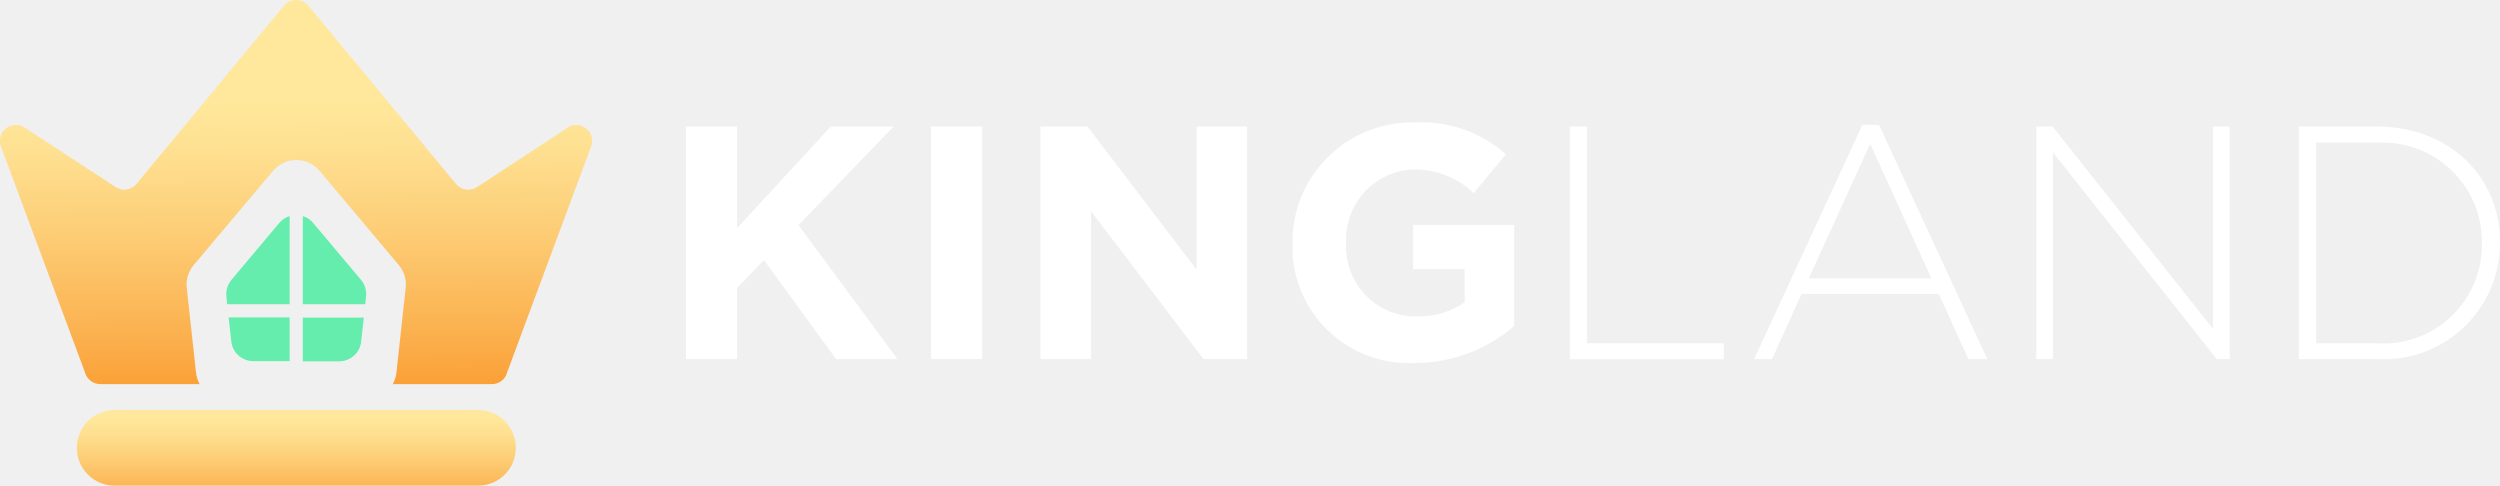
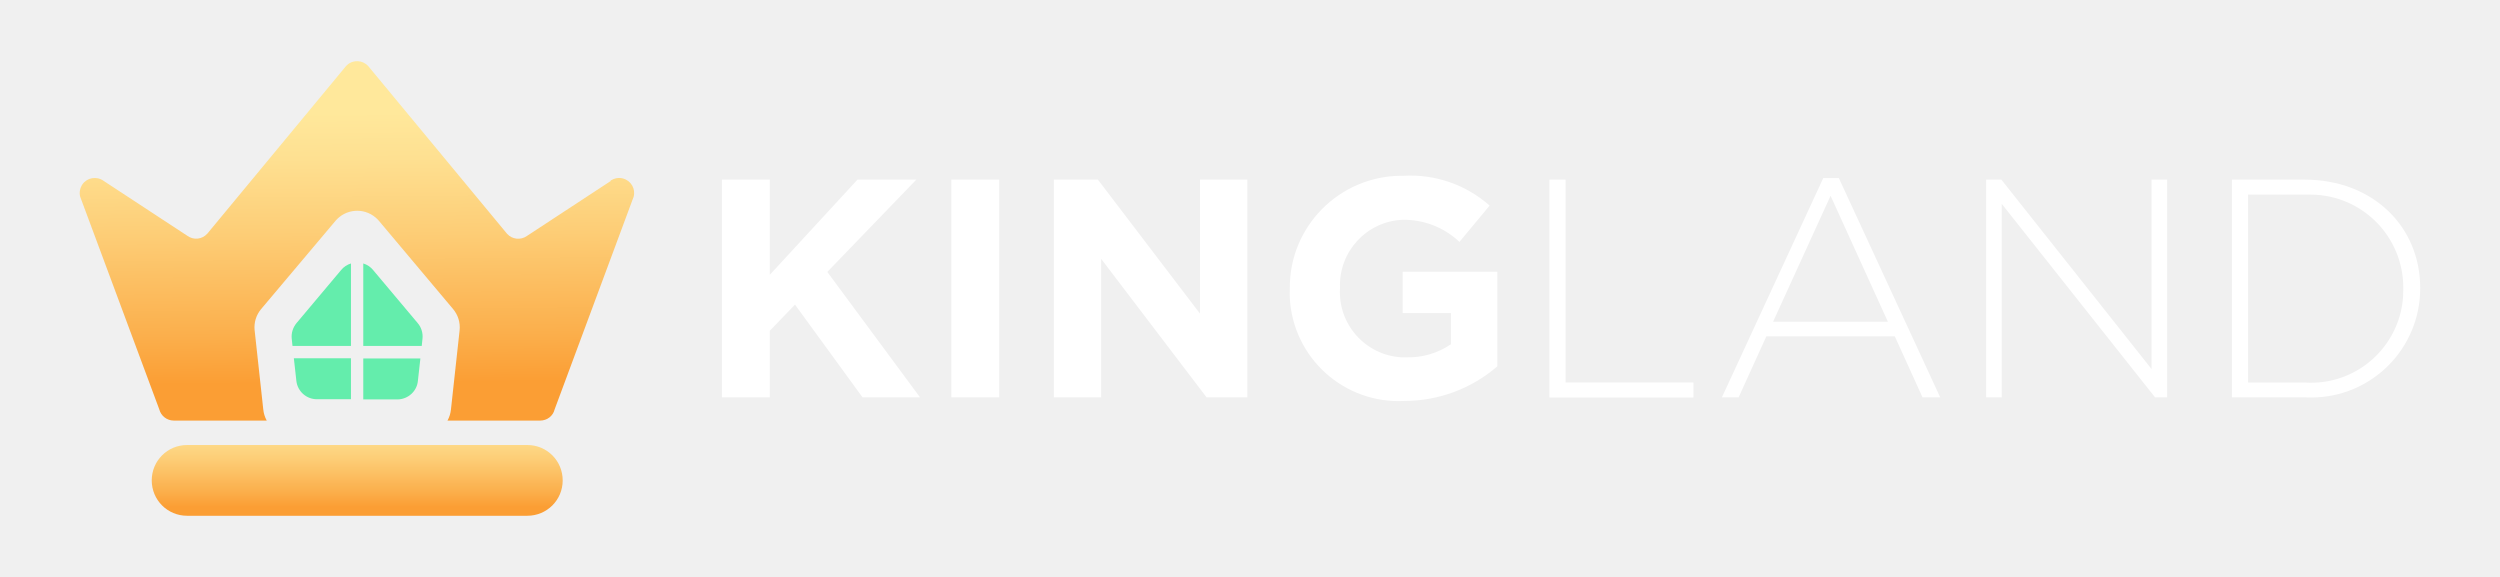
- <svg xmlns="http://www.w3.org/2000/svg" xmlns:xlink="http://www.w3.org/1999/xlink" id="Layer_2" data-name="Layer 2" viewBox="0 0 121.7 23.64">
+ <svg xmlns="http://www.w3.org/2000/svg" xmlns:xlink="http://www.w3.org/1999/xlink" id="Layer_1" viewBox="0 0 130 30">
  <defs>
-     <style>
-       .cls-1 {
-         fill: url(#linear-gradient);
-       }
- 
-       .cls-2 {
-         fill: #fff;
-       }
- 
-       .cls-3 {
-         fill: #64edac;
-       }
- 
-       .cls-4 {
-         fill: url(#linear-gradient-2);
-       }
-     </style>
-     <linearGradient id="linear-gradient" x1="-779" y1="-899.67" x2="-779" y2="-900.9" gradientTransform="translate(16660.08 -3290.46) scale(21.37 -3.68)" gradientUnits="userSpaceOnUse">
+     <style>.cls-1{fill:url(#linear-gradient);}.cls-2{fill:#fff;}.cls-3{fill:#64edac;}.cls-4{fill:url(#linear-gradient-2);}</style>
+     <linearGradient id="linear-gradient" x1="74.23" y1="-80.12" x2="74.23" y2="-81.34" gradientTransform="translate(-1567.6 -272.97) scale(21.37 -3.68)" gradientUnits="userSpaceOnUse">
      <stop offset="0" stop-color="#ffe89b" />
      <stop offset=".17" stop-color="#fee091" />
      <stop offset=".45" stop-color="#fdcd76" />
      <stop offset=".82" stop-color="#fbaf4c" />
      <stop offset="1" stop-color="#fb9e34" />
    </linearGradient>
-     <linearGradient id="linear-gradient-2" x1="-781.45" y1="-627.16" x2="-781.44" y2="-627.92" gradientTransform="translate(22553.37 -11722.94) scale(28.84 -18.7)" xlink:href="#linear-gradient" />
+     <linearGradient id="linear-gradient-2" x1="74.69" y1="-11.16" x2="74.7" y2="-11.91" gradientTransform="translate(-2135.66 -202.82) scale(28.84 -18.7)" xlink:href="#linear-gradient" />
  </defs>
-   <g id="svg2575">
-     <g id="Layer_1-2" data-name="Layer 1">
-       <g id="Group_29807" data-name="Group 29807">
-         <g id="Group_29805" data-name="Group 29805">
-           <path id="Rectangle_8878" data-name="Rectangle 8878" class="cls-1" d="M5.58,19.96H23.27c1.02,0,1.84,.82,1.84,1.84h0c0,1.02-.82,1.84-1.84,1.84H5.58c-1.02,0-1.84-.82-1.84-1.84h0c0-1.02,.82-1.84,1.84-1.84Z" />
-           <path id="Path_30401" data-name="Path 30401" class="cls-4" d="M27.61,6.23l-4.36,2.86c-.32,.23-.77,.18-1.03-.11L15,.26c-.29-.32-.78-.35-1.1-.06-.02,.02-.04,.04-.06,.06L6.63,8.97c-.27,.3-.71,.35-1.04,.11L1.23,6.23c-.35-.25-.84-.17-1.09,.18-.13,.19-.18,.43-.12,.65l4.11,11.05c.09,.35,.4,.59,.76,.59h4.83c-.1-.18-.16-.38-.18-.58l-.45-4.12c-.04-.4,.08-.79,.34-1.1l3.86-4.58c.53-.63,1.46-.71,2.09-.18,.06,.05,.12,.11,.18,.18l3.85,4.58c.26,.31,.38,.7,.34,1.1l-.45,4.12c-.02,.2-.08,.4-.18,.58h4.82c.36,0,.67-.24,.75-.58l4.11-11.06c.11-.42-.14-.84-.56-.95-.22-.06-.46-.01-.65,.12h0Z" />
-           <g id="Group_29804" data-name="Group 29804">
-             <path id="Path_30402" data-name="Path 30402" class="cls-3" d="M14.74,14.81h3.04l.04-.38c.03-.29-.06-.59-.25-.81l-2.32-2.76c-.13-.16-.31-.28-.51-.34v4.29h0Z" />
-             <path id="Path_30403" data-name="Path 30403" class="cls-3" d="M11.06,14.81h3.04v-4.29c-.2,.06-.38,.18-.51,.34l-2.32,2.76c-.19,.23-.28,.52-.25,.81l.04,.38h0Z" />
-             <path id="Path_30404" data-name="Path 30404" class="cls-3" d="M14.1,15.45h-2.97l.13,1.17c.06,.55,.52,.96,1.07,.96h1.77v-2.14Z" />
-             <path id="Path_30405" data-name="Path 30405" class="cls-3" d="M14.74,15.45v2.14h1.77c.55,0,1.02-.42,1.07-.96l.13-1.17h-2.97Z" />
-           </g>
-         </g>
-         <g id="Group_29806" data-name="Group 29806">
-           <path id="Path_30406" data-name="Path 30406" class="cls-2" d="M33.39,6.16h2.49v4.95l4.56-4.95h3.06l-4.63,4.8,4.82,6.52h-2.99l-3.51-4.82-1.31,1.36v3.46h-2.49V6.16h0Z" />
-           <path id="Path_30407" data-name="Path 30407" class="cls-2" d="M45.32,6.16h2.49v11.32h-2.49V6.16Z" />
-           <path id="Path_30408" data-name="Path 30408" class="cls-2" d="M50.64,6.16h2.3l5.31,6.97V6.16h2.46v11.32h-2.12l-5.48-7.2v7.2h-2.46V6.16h0Z" />
-           <path id="Path_30409" data-name="Path 30409" class="cls-2" d="M62.92,11.85v-.03c-.03-3.21,2.56-5.83,5.77-5.86,.06,0,.11,0,.17,0,1.63-.09,3.23,.47,4.45,1.55l-1.57,1.89c-.8-.76-1.86-1.17-2.96-1.15-1.87,.08-3.32,1.66-3.25,3.53v.03c-.11,1.87,1.32,3.48,3.19,3.59,.08,0,.16,0,.24,0,.83,.03,1.65-.21,2.34-.68v-1.62h-2.51v-2.15h4.92v4.92c-1.34,1.16-3.06,1.8-4.84,1.8-3.12,.16-5.78-2.23-5.95-5.35,0-.16-.01-.31,0-.47h0Z" />
-           <path id="Path_30410" data-name="Path 30410" class="cls-2" d="M76.42,6.16h.84v10.55h6.65v.78h-7.49V6.16Z" />
-           <path id="Path_30411" data-name="Path 30411" class="cls-2" d="M90.66,6.08h.81l5.27,11.4h-.92l-1.44-3.17h-6.68l-1.44,3.17h-.87l5.27-11.4h0Zm3.36,7.47l-2.98-6.55-2.99,6.55h5.97Z" />
-           <path id="Path_30412" data-name="Path 30412" class="cls-2" d="M99.13,6.16h.79l7.81,9.85V6.16h.81v11.32h-.63l-7.97-10.06v10.06h-.81V6.16h0Z" />
-           <path id="Path_30413" data-name="Path 30413" class="cls-2" d="M111.91,6.16h3.77c3.56,0,6.02,2.44,6.02,5.63v.03c0,3.13-2.53,5.67-5.67,5.67-.12,0-.24,0-.35-.01h-3.77V6.16Zm.84,.78v9.77h2.93c2.65,.19,4.94-1.81,5.13-4.45,0-.13,.01-.27,.01-.4v-.03c.03-2.68-2.12-4.87-4.8-4.89-.11,0-.23,0-.34,0h-2.93Z" />
-         </g>
-       </g>
+   <g id="Group_29805">
+     <path id="Rectangle_8878" class="cls-1" d="M9.73,23.14H27.42c1.02,0,1.84,.82,1.84,1.84h0c0,1.02-.82,1.84-1.84,1.84H9.73c-1.02,0-1.84-.82-1.84-1.84h0c0-1.02,.82-1.84,1.84-1.84Z" />
+     <path id="Path_30401" class="cls-4" d="M31.76,9.41l-4.36,2.86c-.32,.23-.77,.18-1.03-.11L19.15,3.44c-.29-.32-.78-.35-1.1-.06-.02,.02-.04,.04-.06,.06l-7.21,8.71c-.27,.3-.71,.35-1.04,.11l-4.36-2.86c-.35-.25-.84-.17-1.09,.18-.13,.19-.18,.43-.12,.65l4.11,11.05c.09,.35,.4,.59,.76,.59h4.83c-.1-.18-.16-.38-.18-.58l-.45-4.12c-.04-.4,.08-.79,.34-1.1l3.86-4.58c.53-.63,1.46-.71,2.09-.18,.06,.05,.12,.11,.18,.18l3.85,4.58c.26,.31,.38,.7,.34,1.1l-.45,4.12c-.02,.2-.08,.4-.18,.58h4.82c.36,0,.67-.24,.75-.58l4.11-11.06c.11-.42-.14-.84-.56-.95-.22-.06-.46-.01-.65,.12h0Z" />
+     <g id="Group_29804">
+       <path id="Path_30402" class="cls-3" d="M18.89,17.99h3.04l.04-.38c.03-.29-.06-.59-.25-.81l-2.32-2.76c-.13-.16-.31-.28-.51-.34v4.29h0Z" />
+       <path id="Path_30403" class="cls-3" d="M15.21,17.99h3.04v-4.29c-.2,.06-.38,.18-.51,.34l-2.32,2.76c-.19,.23-.28,.52-.25,.81l.04,.38h0Z" />
+       <path id="Path_30404" class="cls-3" d="M18.25,18.63h-2.97l.13,1.17c.06,.55,.52,.96,1.07,.96h1.77v-2.14Z" />
+       <path id="Path_30405" class="cls-3" d="M18.89,18.63v2.14h1.77c.55,0,1.02-.42,1.07-.96l.13-1.17h-2.97Z" />
    </g>
  </g>
+   <g id="Group_29806">
+     <path id="Path_30406" class="cls-2" d="M37.54,9.34h2.49v4.95l4.56-4.95h3.06l-4.63,4.8,4.82,6.52h-2.99l-3.51-4.82-1.31,1.36v3.46h-2.49V9.34h0Z" />
+     <path id="Path_30407" class="cls-2" d="M49.47,9.34h2.49v11.32h-2.49V9.34Z" />
+     <path id="Path_30408" class="cls-2" d="M54.79,9.34h2.3l5.31,6.97v-6.97h2.46v11.32h-2.12l-5.48-7.2v7.2h-2.46V9.34h0Z" />
+     <path id="Path_30409" class="cls-2" d="M67.07,15.03v-.03c-.03-3.21,2.56-5.83,5.77-5.86,.06,0,.11,0,.17,0,1.63-.09,3.23,.47,4.45,1.55l-1.57,1.89c-.8-.76-1.86-1.17-2.96-1.15-1.87,.08-3.32,1.66-3.25,3.53v.03c-.11,1.87,1.32,3.48,3.19,3.59,.08,0,.16,0,.24,0,.83,.03,1.65-.21,2.34-.68v-1.62h-2.51v-2.15h4.92v4.92c-1.34,1.16-3.06,1.8-4.84,1.8-3.12,.16-5.78-2.23-5.95-5.35,0-.16-.01-.31,0-.47h0Z" />
+     <path id="Path_30410" class="cls-2" d="M80.57,9.34h.84v10.55h6.65v.78h-7.49V9.34Z" />
+     <path id="Path_30411" class="cls-2" d="M94.81,9.26h.81l5.27,11.4h-.92l-1.44-3.17h-6.68l-1.44,3.17h-.87l5.27-11.4h0Zm3.36,7.47l-2.98-6.55-2.99,6.55h5.97Z" />
+     <path id="Path_30412" class="cls-2" d="M103.28,9.34h.79l7.81,9.85V9.34h.81v11.32h-.63l-7.97-10.06v10.06h-.81V9.34h0Z" />
+     <path id="Path_30413" class="cls-2" d="M116.06,9.34h3.77c3.56,0,6.02,2.44,6.02,5.63v.03c0,3.13-2.53,5.67-5.67,5.67-.12,0-.24,0-.35-.01h-3.77V9.34Zm.84,.78v9.77h2.93c2.65,.19,4.94-1.81,5.13-4.45,0-.13,.01-.27,.01-.4v-.03c.03-2.68-2.12-4.87-4.8-4.89-.11,0-.23,0-.34,0h-2.93Z" />
+   </g>
</svg>
